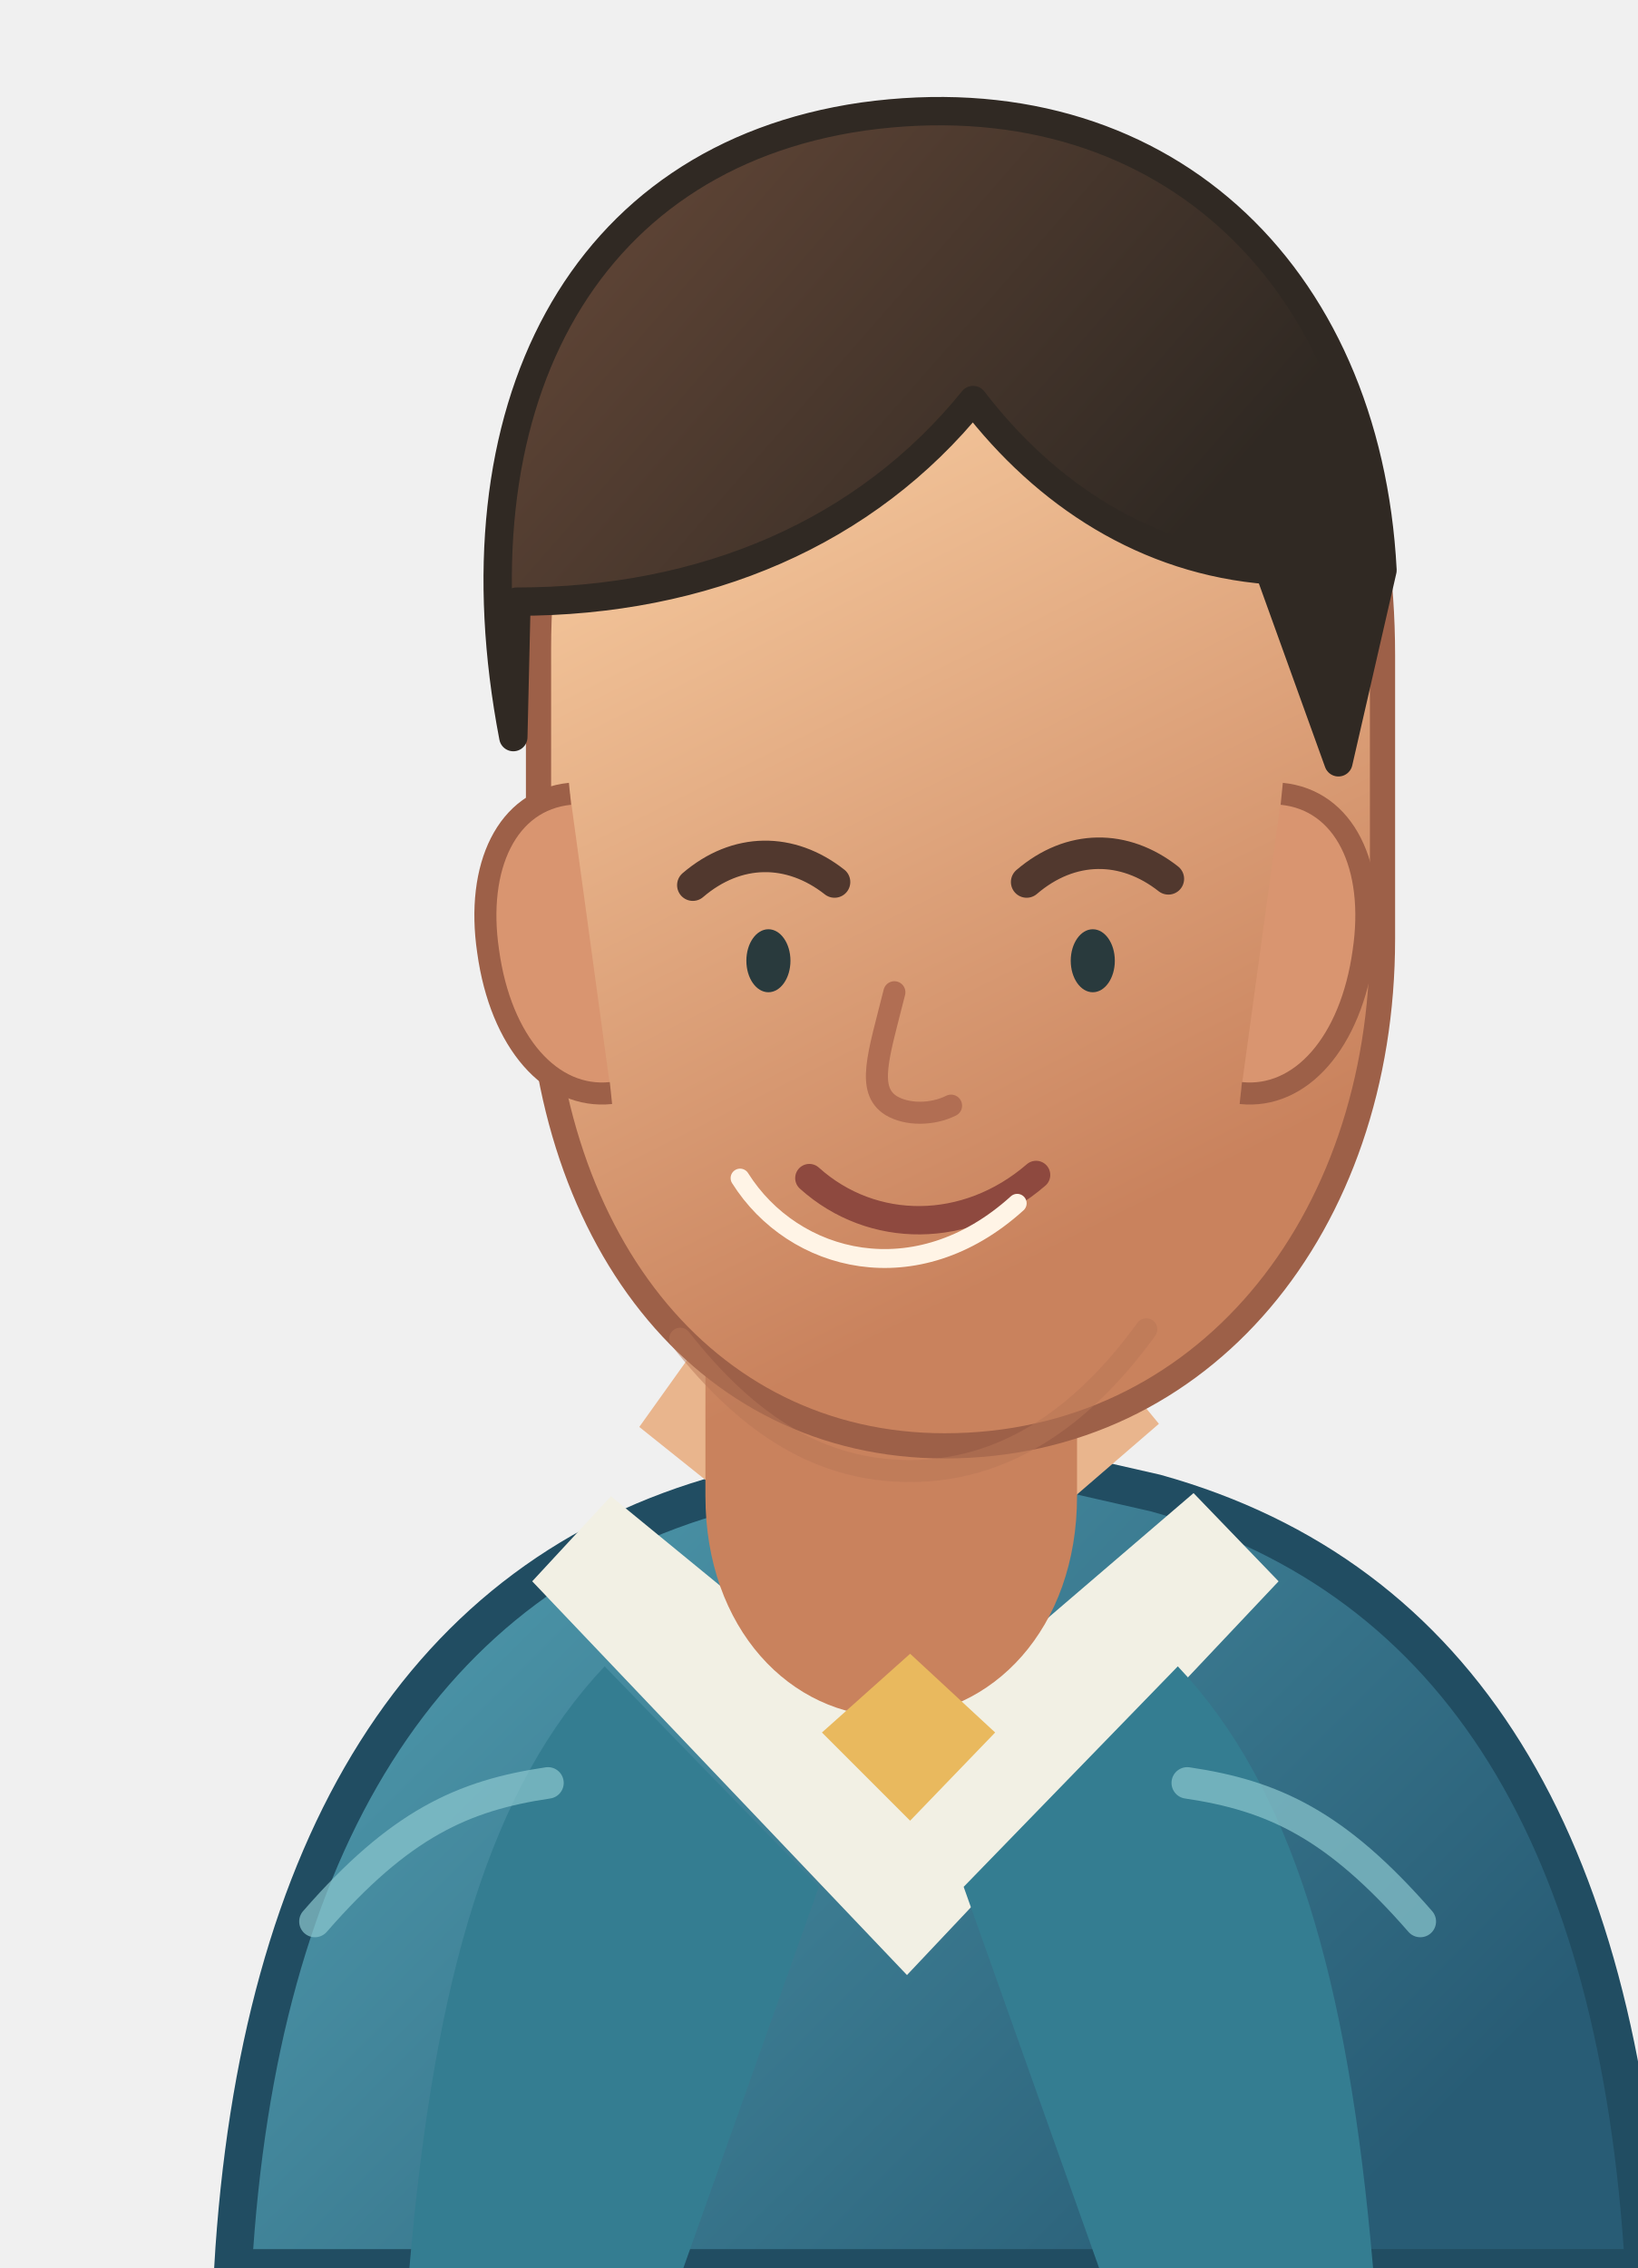
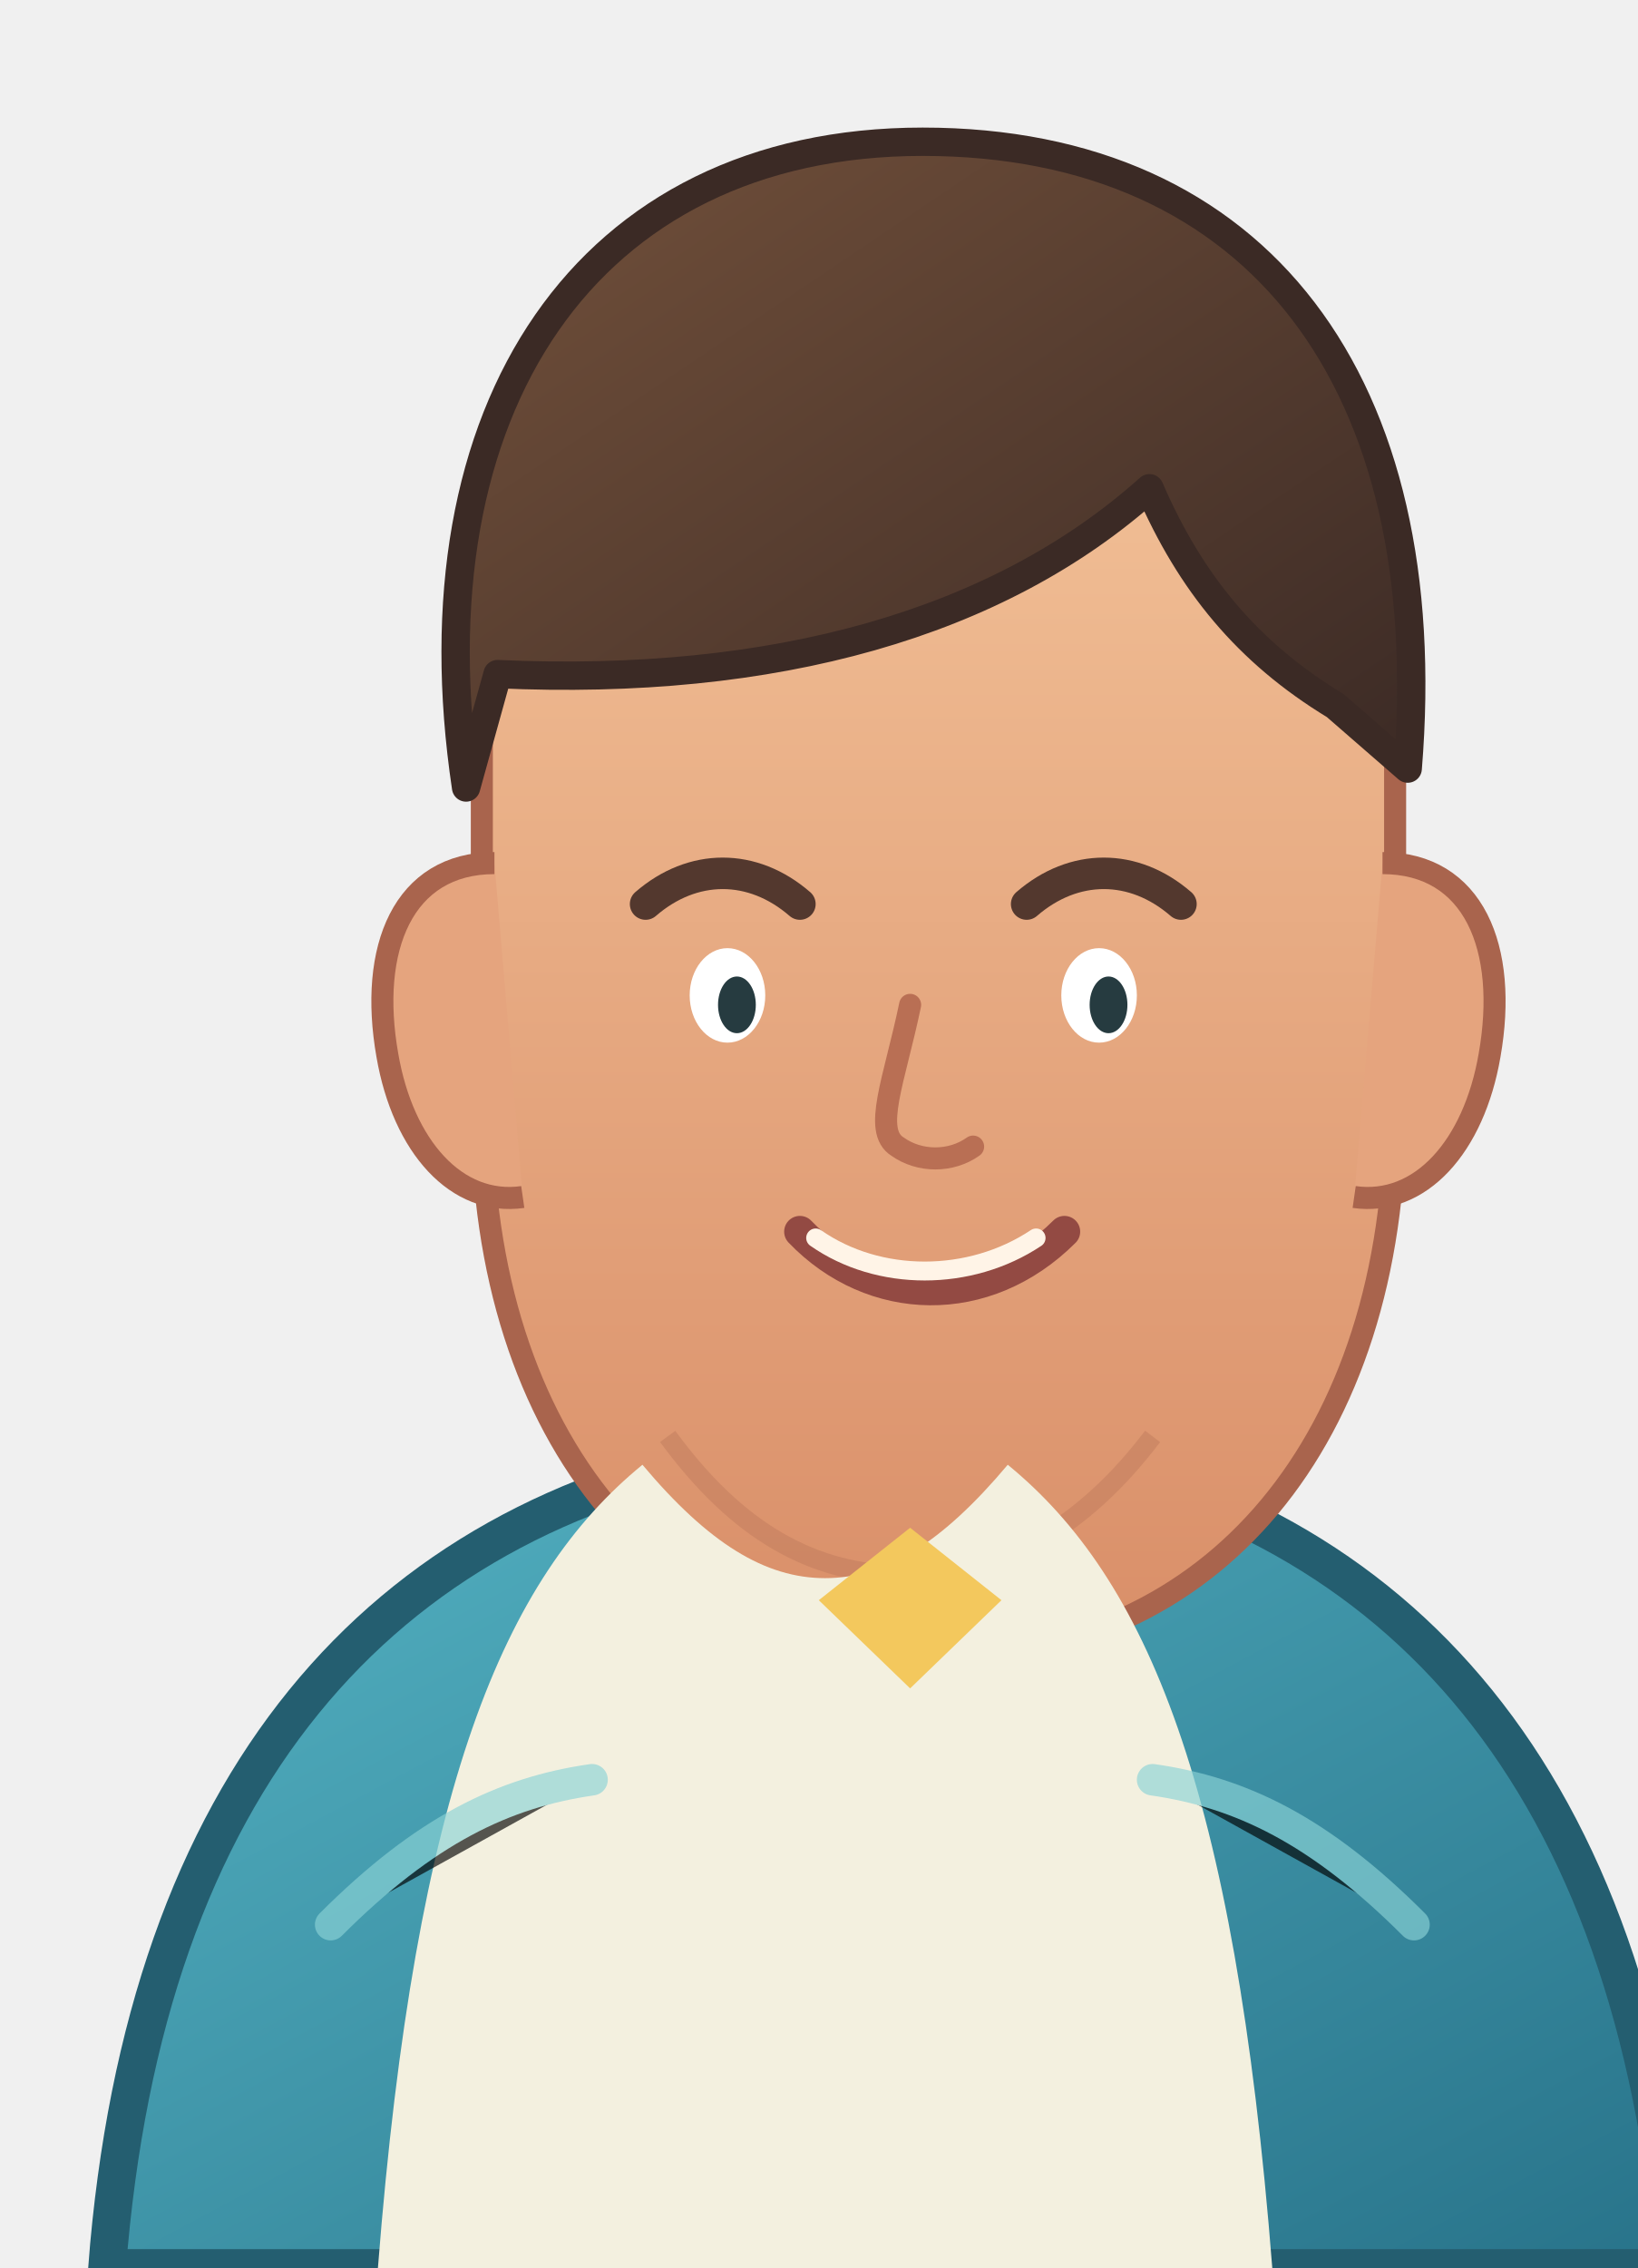
- <svg xmlns="http://www.w3.org/2000/svg" viewBox="0 0 520 720" fill="none">
+ <svg xmlns="http://www.w3.org/2000/svg" viewBox="0 0 520 720">
  <defs>
-     <linearGradient id="shirt" x1="120" y1="390" x2="430" y2="700" gradientUnits="userSpaceOnUse">
-       <stop stop-color="#55A4B6" />
-       <stop offset="1" stop-color="#285C75" />
+     <linearGradient id="skinR" x2="0" y2="1">
+       <stop stop-color="#F6C99F" />
+       <stop offset="1" stop-color="#D98E68" />
    </linearGradient>
-     <linearGradient id="skin" x1="210" y1="160" x2="330" y2="400" gradientUnits="userSpaceOnUse">
-       <stop stop-color="#F3C59A" />
-       <stop offset="1" stop-color="#C9825D" />
+     <linearGradient id="shirtR" x2="1" y2="1">
+       <stop stop-color="#55B4C4" />
+       <stop offset="1" stop-color="#28738A" />
    </linearGradient>
-     <linearGradient id="hair" x1="180" y1="70" x2="340" y2="210" gradientUnits="userSpaceOnUse">
-       <stop stop-color="#604536" />
-       <stop offset="1" stop-color="#302923" />
+     <linearGradient id="hairR" x2="1" y2="1">
+       <stop stop-color="#73513B" />
+       <stop offset="1" stop-color="#3B2A25" />
    </linearGradient>
-     <filter id="shadow" x="30" y="20" width="470" height="700" color-interpolation-filters="sRGB">
-       <feGaussianBlur stdDeviation="12" />
-     </filter>
  </defs>
-   <ellipse cx="282" cy="674" rx="190" ry="24" fill="#173D4B" opacity=".18" filter="url(#shadow)" />
-   <path d="M74 720c8-135 61-220 156-246l58-18 79 18c97 27 147 111 155 246H74Z" fill="url(#shirt)" stroke="#214D62" stroke-width="12" />
-   <path d="m203 453 85 68 80-69-28-34H228l-25 35Z" fill="#E9B58D" />
-   <path d="m194 475 94 77 91-78 27 28-118 125-119-125 25-27Z" fill="#F2F0E4" />
-   <path d="M224 383h118v92c0 42-27 70-59 70s-59-28-59-70v-92Z" fill="url(#skin)" />
-   <path d="M171 206c0-99 56-155 133-155 82 0 135 59 135 157v90c0 91-57 161-139 161-77 0-129-67-129-160v-93Z" fill="url(#skin)" stroke="#9D6048" stroke-width="8" />
-   <path d="M163 234c-20-104 21-184 111-197 94-13 160 49 165 144l-14 61-22-61c-39-3-71-24-94-54-34 42-85 64-145 64l-1 43Z" fill="url(#hair)" stroke="#302923" stroke-width="9" stroke-linejoin="round" />
-   <path d="M181 252c-20 2-30 23-26 50 4 29 20 47 39 45M407 252c20 2 30 23 26 50-4 29-20 47-39 45" fill="#D99570" stroke="#9D6048" stroke-width="7" />
-   <path d="M220 281c14-12 31-12 45-1M326 280c14-12 31-12 45-1" stroke="#51382E" stroke-width="10" stroke-linecap="round" />
-   <ellipse cx="244" cy="305" rx="7" ry="10" fill="#293A3D" />
-   <ellipse cx="347" cy="305" rx="7" ry="10" fill="#293A3D" />
-   <path d="M284 315c-5 20-9 31-1 36 5 3 13 3 19 0" stroke="#B16E53" stroke-width="7" stroke-linecap="round" />
-   <path d="M257 374c20 18 50 18 72-1" stroke="#8E493F" stroke-width="9" stroke-linecap="round" />
-   <path d="M235 374c17 27 56 37 88 8" stroke="#FFF4E6" stroke-width="6" stroke-linecap="round" />
-   <path d="M216 425c22 28 45 42 73 42 29 0 54-16 75-45" stroke="#B87556" stroke-width="7" stroke-linecap="round" opacity=".5" />
-   <path d="M130 720c8-93 26-153 62-191l68 70-43 121H130ZM436 720c-8-93-26-153-62-191l-68 70 43 121h87Z" fill="#347D91" />
-   <path d="m261 550 28 28 27-28-27-25-28 25Z" fill="#E9B95E" />
-   <path d="M100 610c27-31 47-40 74-44M451 610c-27-31-47-40-74-44" stroke="#8CC7CE" stroke-width="10" stroke-linecap="round" opacity=".7" />
+   <ellipse cx="278" cy="690" rx="205" ry="22" fill="#173D4B" opacity=".18" />
+   <path d="M34 720c12-155 87-238 203-259l43-8 49 8c116 21 190 104 203 259H34Z" fill="url(#shirtR)" stroke="#245E70" stroke-width="12" />
+   <path d="M224 423h110v102c0 40-25 65-55 65s-55-25-55-65V423Z" fill="url(#skinR)" />
+   <path d="M153 237c0-115 58-178 145-178s145 63 145 178v115c0 105-58 174-145 174s-145-69-145-174V237Z" fill="url(#skinR)" stroke="#A9644D" stroke-width="7" />
+   <path d="M148 250c-18-120 38-205 145-205 107 0 164 77 154 199l-23-20c-28-17-46-39-59-69-48 43-119 63-207 59l-10 36Z" fill="url(#hairR)" stroke="#3B2A25" stroke-width="9" stroke-linejoin="round" />
+   <path d="M157 274c-29 0-40 27-34 61 5 29 22 48 43 45M439 274c29 0 40 27 34 61-5 29-22 48-43 45" fill="#E5A47E" stroke="#A9644D" stroke-width="7" />
+   <path d="M205 287c15-13 34-13 49 0M326 287c15-13 34-13 49 0" fill="none" stroke="#53382E" stroke-width="10" stroke-linecap="round" />
+   <ellipse cx="231" cy="316" rx="12" ry="15" fill="#fff" />
+   <ellipse cx="349" cy="316" rx="12" ry="15" fill="#fff" />
+   <ellipse cx="234" cy="319" rx="6" ry="9" fill="#263B40" />
+   <ellipse cx="352" cy="319" rx="6" ry="9" fill="#263B40" />
+   <path d="M289 319c-5 24-12 40-4 45 7 5 17 5 24 0" fill="none" stroke="#B96F54" stroke-width="7" stroke-linecap="round" />
+   <path d="M254 391c23 24 59 25 84 0" fill="none" stroke="#934A43" stroke-width="10" stroke-linecap="round" />
+   <path d="M259 393c20 14 49 14 70 0" fill="none" stroke="#FFF4E7" stroke-width="6" stroke-linecap="round" />
+   <path d="M212 456c22 30 46 44 76 44s56-15 78-44" fill="none" stroke="#BD785A" stroke-width="6" opacity=".45" />
+   <path d="M204 465c-44 36-72 102-84 255h284c-12-153-40-219-84-255-21 25-39 36-58 36s-37-11-58-36Z" fill="#F3F0DF" />
+   <path d="m260 508 29 28 29-28-29-23-29 23Z" fill="#F3C85D" />
+   <path d="M105 611c30-30 55-42 83-46M449 611c-30-30-55-42-83-46" stroke="#8BD2D5" stroke-width="10" stroke-linecap="round" opacity=".65" />
</svg>
